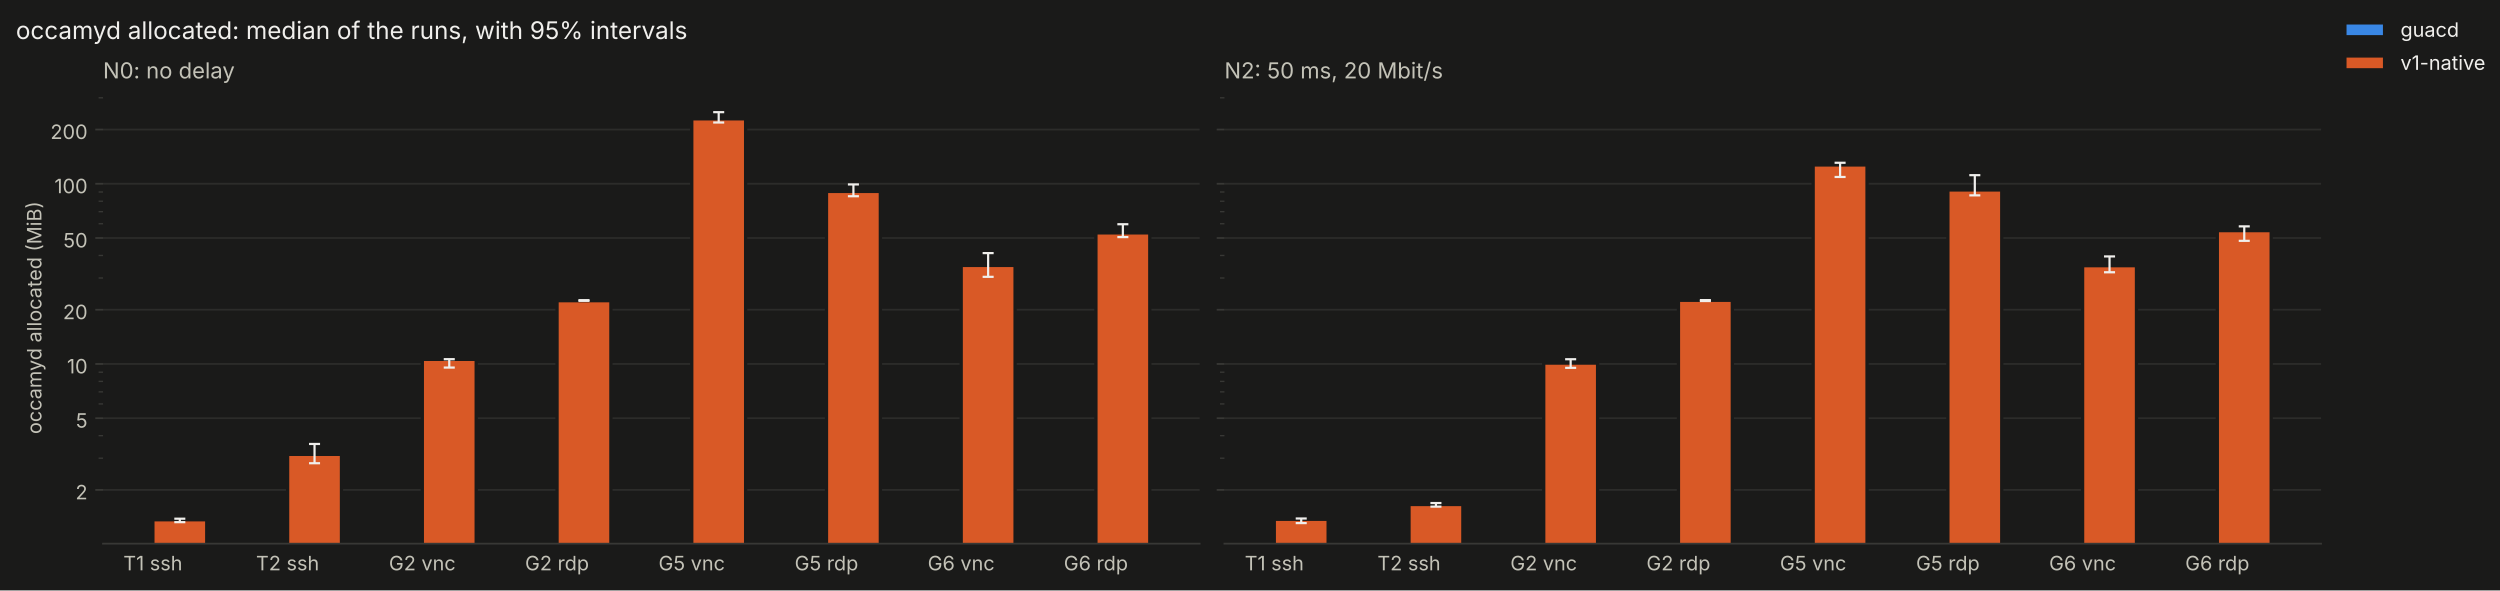
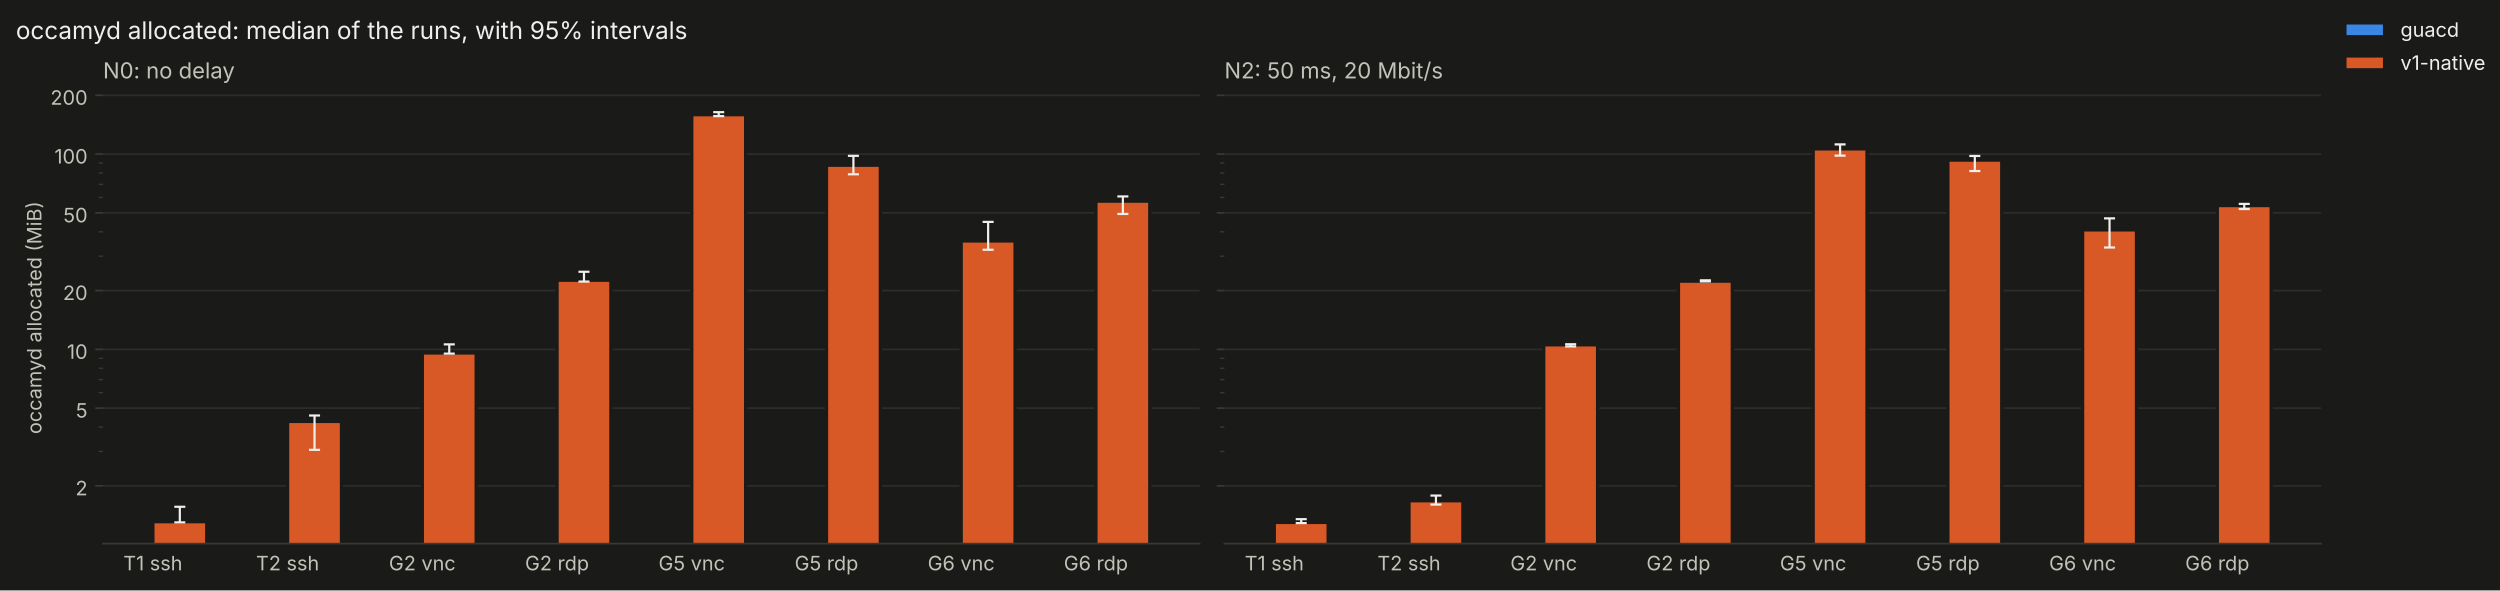
<svg xmlns="http://www.w3.org/2000/svg" xmlns:xlink="http://www.w3.org/1999/xlink" width="1133.1pt" height="267.6pt" viewBox="0 0 1133.1 267.6" version="1.1">
  <defs>
    <style type="text/css">*{stroke-linejoin: round; stroke-linecap: butt}</style>
  </defs>
  <g id="figure_1">
    <g id="patch_1">
      <path d="M 0 267.6  L 1133.1 267.6  L 1133.1 0  L 0 0  z " style="fill: #1a1a19" />
    </g>
    <g id="axes_1">
      <g id="patch_2">
        <path d="M 46.696 246.415  L 543.727 246.415  L 543.727 41.535  L 46.696 41.535  z " style="fill: #1a1a19" />
      </g>
      <g id="matplotlib.axis_1">
        <g id="xtick_1">
          <g id="line2d_1" />
          <g id="text_1">
            <text style="font-size: 9px; font-family: 'Inter', 'Helvetica Neue', 'Arial', 'DejaVu Sans', sans-serif; text-anchor: middle; fill: #c3c2b7" x="69.288" y="258.483" transform="rotate(-0 69.2879 258.4825)">T1 ssh</text>
          </g>
        </g>
        <g id="xtick_2">
          <g id="line2d_2" />
          <g id="text_2">
            <text style="font-size: 9px; font-family: 'Inter', 'Helvetica Neue', 'Arial', 'DejaVu Sans', sans-serif; text-anchor: middle; fill: #c3c2b7" x="130.348" y="258.483" transform="rotate(-0 130.3483 258.4825)">T2 ssh</text>
          </g>
        </g>
        <g id="xtick_3">
          <g id="line2d_3" />
          <g id="text_3">
            <text style="font-size: 9px; font-family: 'Inter', 'Helvetica Neue', 'Arial', 'DejaVu Sans', sans-serif; text-anchor: middle; fill: #c3c2b7" x="191.409" y="258.483" transform="rotate(-0 191.4087 258.4825)">G2 vnc</text>
          </g>
        </g>
        <g id="xtick_4">
          <g id="line2d_4" />
          <g id="text_4">
            <text style="font-size: 9px; font-family: 'Inter', 'Helvetica Neue', 'Arial', 'DejaVu Sans', sans-serif; text-anchor: middle; fill: #c3c2b7" x="252.469" y="258.483" transform="rotate(-0 252.4691 258.4825)">G2 rdp</text>
          </g>
        </g>
        <g id="xtick_5">
          <g id="line2d_5" />
          <g id="text_5">
            <text style="font-size: 9px; font-family: 'Inter', 'Helvetica Neue', 'Arial', 'DejaVu Sans', sans-serif; text-anchor: middle; fill: #c3c2b7" x="313.53" y="258.483" transform="rotate(-0 313.5295 258.4825)">G5 vnc</text>
          </g>
        </g>
        <g id="xtick_6">
          <g id="line2d_6" />
          <g id="text_6">
            <text style="font-size: 9px; font-family: 'Inter', 'Helvetica Neue', 'Arial', 'DejaVu Sans', sans-serif; text-anchor: middle; fill: #c3c2b7" x="374.59" y="258.483" transform="rotate(-0 374.5899 258.4825)">G5 rdp</text>
          </g>
        </g>
        <g id="xtick_7">
          <g id="line2d_7" />
          <g id="text_7">
            <text style="font-size: 9px; font-family: 'Inter', 'Helvetica Neue', 'Arial', 'DejaVu Sans', sans-serif; text-anchor: middle; fill: #c3c2b7" x="435.65" y="258.483" transform="rotate(-0 435.6504 258.4825)">G6 vnc</text>
          </g>
        </g>
        <g id="xtick_8">
          <g id="line2d_8" />
          <g id="text_8">
            <text style="font-size: 9px; font-family: 'Inter', 'Helvetica Neue', 'Arial', 'DejaVu Sans', sans-serif; text-anchor: middle; fill: #c3c2b7" x="496.711" y="258.483" transform="rotate(-0 496.7108 258.4825)">G6 rdp</text>
          </g>
        </g>
      </g>
      <g id="matplotlib.axis_2">
        <g id="ytick_1">
          <g id="line2d_9">
-             <path d="M 46.696 222.048  L 543.727 222.048  " clip-path="url(#p30b9444804)" style="fill: none; stroke: #2c2c2a; stroke-width: 0.8; stroke-linecap: square" />
+             <path d="M 46.696 220.213  L 543.727 220.213  " clip-path="url(#p30b9444804)" style="fill: none; stroke: #2c2c2a; stroke-width: 0.8; stroke-linecap: square" />
          </g>
          <g id="line2d_10">
            <defs>
              <path id="mb82513c210" d="M 0 0  L -3.5 0  " style="stroke: #383835; stroke-width: 0.8" />
            </defs>
            <g>
-               <use xlink:href="#mb82513c210" x="46.696" y="222.048" style="fill: #383835; stroke: #383835; stroke-width: 0.8" />
+               <use xlink:href="#mb82513c210" x="46.696" y="220.213" style="fill: #383835; stroke: #383835; stroke-width: 0.8" />
            </g>
          </g>
          <g id="text_9">
-             <text style="font-size: 9px; font-family: 'Inter', 'Helvetica Neue', 'Arial', 'DejaVu Sans', sans-serif; text-anchor: end; fill: #c3c2b7" x="39.696" y="226.332" transform="rotate(-0 39.69555 226.3324)">2</text>
+             <text style="font-size: 9px; font-family: 'Inter', 'Helvetica Neue', 'Arial', 'DejaVu Sans', sans-serif; text-anchor: end; fill: #c3c2b7" x="39.696" y="224.497" transform="rotate(-0 39.69555 224.4968)">2</text>
          </g>
        </g>
        <g id="ytick_2">
          <g id="line2d_11">
-             <path d="M 46.696 189.548  L 543.727 189.548  " clip-path="url(#p30b9444804)" style="fill: none; stroke: #2c2c2a; stroke-width: 0.8; stroke-linecap: square" />
+             <path d="M 46.696 184.99  L 543.727 184.99  " clip-path="url(#p30b9444804)" style="fill: none; stroke: #2c2c2a; stroke-width: 0.8; stroke-linecap: square" />
          </g>
          <g id="line2d_12">
            <g>
-               <use xlink:href="#mb82513c210" x="46.696" y="189.548" style="fill: #383835; stroke: #383835; stroke-width: 0.8" />
+               <use xlink:href="#mb82513c210" x="46.696" y="184.99" style="fill: #383835; stroke: #383835; stroke-width: 0.8" />
            </g>
          </g>
          <g id="text_10">
-             <text style="font-size: 9px; font-family: 'Inter', 'Helvetica Neue', 'Arial', 'DejaVu Sans', sans-serif; text-anchor: end; fill: #c3c2b7" x="39.696" y="193.832" transform="rotate(-0 39.69555 193.8324)">5</text>
+             <text style="font-size: 9px; font-family: 'Inter', 'Helvetica Neue', 'Arial', 'DejaVu Sans', sans-serif; text-anchor: end; fill: #c3c2b7" x="39.696" y="189.274" transform="rotate(-0 39.69555 189.2738)">5</text>
          </g>
        </g>
        <g id="ytick_3">
          <g id="line2d_13">
-             <path d="M 46.696 164.963  L 543.727 164.963  " clip-path="url(#p30b9444804)" style="fill: none; stroke: #2c2c2a; stroke-width: 0.8; stroke-linecap: square" />
+             <path d="M 46.696 158.345  L 543.727 158.345  " clip-path="url(#p30b9444804)" style="fill: none; stroke: #2c2c2a; stroke-width: 0.8; stroke-linecap: square" />
          </g>
          <g id="line2d_14">
            <g>
-               <use xlink:href="#mb82513c210" x="46.696" y="164.963" style="fill: #383835; stroke: #383835; stroke-width: 0.8" />
+               <use xlink:href="#mb82513c210" x="46.696" y="158.345" style="fill: #383835; stroke: #383835; stroke-width: 0.8" />
            </g>
          </g>
          <g id="text_11">
-             <text style="font-size: 9px; font-family: 'Inter', 'Helvetica Neue', 'Arial', 'DejaVu Sans', sans-serif; text-anchor: end; fill: #c3c2b7" x="39.696" y="169.247" transform="rotate(-0 39.69555 169.247)">10</text>
+             <text style="font-size: 9px; font-family: 'Inter', 'Helvetica Neue', 'Arial', 'DejaVu Sans', sans-serif; text-anchor: end; fill: #c3c2b7" x="39.696" y="162.629" transform="rotate(-0 39.69555 162.6286)">10</text>
          </g>
        </g>
        <g id="ytick_4">
          <g id="line2d_15">
-             <path d="M 46.696 140.378  L 543.727 140.378  " clip-path="url(#p30b9444804)" style="fill: none; stroke: #2c2c2a; stroke-width: 0.8; stroke-linecap: square" />
+             <path d="M 46.696 131.699  L 543.727 131.699  " clip-path="url(#p30b9444804)" style="fill: none; stroke: #2c2c2a; stroke-width: 0.8; stroke-linecap: square" />
          </g>
          <g id="line2d_16">
            <g>
-               <use xlink:href="#mb82513c210" x="46.696" y="140.378" style="fill: #383835; stroke: #383835; stroke-width: 0.8" />
+               <use xlink:href="#mb82513c210" x="46.696" y="131.699" style="fill: #383835; stroke: #383835; stroke-width: 0.8" />
            </g>
          </g>
          <g id="text_12">
-             <text style="font-size: 9px; font-family: 'Inter', 'Helvetica Neue', 'Arial', 'DejaVu Sans', sans-serif; text-anchor: end; fill: #c3c2b7" x="39.696" y="144.662" transform="rotate(-0 39.69555 144.6617)">20</text>
+             <text style="font-size: 9px; font-family: 'Inter', 'Helvetica Neue', 'Arial', 'DejaVu Sans', sans-serif; text-anchor: end; fill: #c3c2b7" x="39.696" y="135.983" transform="rotate(-0 39.69555 135.9834)">20</text>
          </g>
        </g>
        <g id="ytick_5">
          <g id="line2d_17">
-             <path d="M 46.696 107.878  L 543.727 107.878  " clip-path="url(#p30b9444804)" style="fill: none; stroke: #2c2c2a; stroke-width: 0.8; stroke-linecap: square" />
+             <path d="M 46.696 96.476  L 543.727 96.476  " clip-path="url(#p30b9444804)" style="fill: none; stroke: #2c2c2a; stroke-width: 0.8; stroke-linecap: square" />
          </g>
          <g id="line2d_18">
            <g>
-               <use xlink:href="#mb82513c210" x="46.696" y="107.878" style="fill: #383835; stroke: #383835; stroke-width: 0.8" />
+               <use xlink:href="#mb82513c210" x="46.696" y="96.476" style="fill: #383835; stroke: #383835; stroke-width: 0.8" />
            </g>
          </g>
          <g id="text_13">
-             <text style="font-size: 9px; font-family: 'Inter', 'Helvetica Neue', 'Arial', 'DejaVu Sans', sans-serif; text-anchor: end; fill: #c3c2b7" x="39.696" y="112.162" transform="rotate(-0 39.69555 112.1617)">50</text>
+             <text style="font-size: 9px; font-family: 'Inter', 'Helvetica Neue', 'Arial', 'DejaVu Sans', sans-serif; text-anchor: end; fill: #c3c2b7" x="39.696" y="100.76" transform="rotate(-0 39.69555 100.7604)">50</text>
          </g>
        </g>
        <g id="ytick_6">
          <g id="line2d_19">
-             <path d="M 46.696 83.292  L 543.727 83.292  " clip-path="url(#p30b9444804)" style="fill: none; stroke: #2c2c2a; stroke-width: 0.8; stroke-linecap: square" />
+             <path d="M 46.696 69.831  L 543.727 69.831  " clip-path="url(#p30b9444804)" style="fill: none; stroke: #2c2c2a; stroke-width: 0.8; stroke-linecap: square" />
          </g>
          <g id="line2d_20">
            <g>
-               <use xlink:href="#mb82513c210" x="46.696" y="83.292" style="fill: #383835; stroke: #383835; stroke-width: 0.8" />
+               <use xlink:href="#mb82513c210" x="46.696" y="69.831" style="fill: #383835; stroke: #383835; stroke-width: 0.8" />
            </g>
          </g>
          <g id="text_14">
-             <text style="font-size: 9px; font-family: 'Inter', 'Helvetica Neue', 'Arial', 'DejaVu Sans', sans-serif; text-anchor: end; fill: #c3c2b7" x="39.696" y="87.576" transform="rotate(-0 39.69555 87.57636)">100</text>
+             <text style="font-size: 9px; font-family: 'Inter', 'Helvetica Neue', 'Arial', 'DejaVu Sans', sans-serif; text-anchor: end; fill: #c3c2b7" x="39.696" y="74.115" transform="rotate(-0 39.69555 74.1152)">100</text>
          </g>
        </g>
        <g id="ytick_7">
          <g id="line2d_21">
-             <path d="M 46.696 58.707  L 543.727 58.707  " clip-path="url(#p30b9444804)" style="fill: none; stroke: #2c2c2a; stroke-width: 0.8; stroke-linecap: square" />
+             <path d="M 46.696 43.186  L 543.727 43.186  " clip-path="url(#p30b9444804)" style="fill: none; stroke: #2c2c2a; stroke-width: 0.8; stroke-linecap: square" />
          </g>
          <g id="line2d_22">
            <g>
-               <use xlink:href="#mb82513c210" x="46.696" y="58.707" style="fill: #383835; stroke: #383835; stroke-width: 0.8" />
+               <use xlink:href="#mb82513c210" x="46.696" y="43.186" style="fill: #383835; stroke: #383835; stroke-width: 0.8" />
            </g>
          </g>
          <g id="text_15">
-             <text style="font-size: 9px; font-family: 'Inter', 'Helvetica Neue', 'Arial', 'DejaVu Sans', sans-serif; text-anchor: end; fill: #c3c2b7" x="39.696" y="62.991" transform="rotate(-0 39.69555 62.99104)">200</text>
+             <text style="font-size: 9px; font-family: 'Inter', 'Helvetica Neue', 'Arial', 'DejaVu Sans', sans-serif; text-anchor: end; fill: #c3c2b7" x="39.696" y="47.47" transform="rotate(-0 39.69555 47.47001)">200</text>
          </g>
        </g>
        <g id="ytick_8">
          <g id="line2d_23">
            <defs>
              <path id="m2cc0cc6523" d="M 0 0  L -2 0  " style="stroke: #383835; stroke-width: 0.6" />
            </defs>
            <g>
-               <use xlink:href="#m2cc0cc6523" x="46.696" y="207.667" style="fill: #383835; stroke: #383835; stroke-width: 0.6" />
+               <use xlink:href="#m2cc0cc6523" x="46.696" y="204.626" style="fill: #383835; stroke: #383835; stroke-width: 0.6" />
            </g>
          </g>
        </g>
        <g id="ytick_9">
          <g id="line2d_24">
            <g>
-               <use xlink:href="#m2cc0cc6523" x="46.696" y="197.463" style="fill: #383835; stroke: #383835; stroke-width: 0.6" />
+               <use xlink:href="#m2cc0cc6523" x="46.696" y="193.568" style="fill: #383835; stroke: #383835; stroke-width: 0.6" />
            </g>
          </g>
        </g>
        <g id="ytick_10">
          <g id="line2d_25">
            <g>
-               <use xlink:href="#m2cc0cc6523" x="46.696" y="183.082" style="fill: #383835; stroke: #383835; stroke-width: 0.6" />
+               <use xlink:href="#m2cc0cc6523" x="46.696" y="177.981" style="fill: #383835; stroke: #383835; stroke-width: 0.6" />
            </g>
          </g>
        </g>
        <g id="ytick_11">
          <g id="line2d_26">
            <g>
-               <use xlink:href="#m2cc0cc6523" x="46.696" y="177.614" style="fill: #383835; stroke: #383835; stroke-width: 0.6" />
+               <use xlink:href="#m2cc0cc6523" x="46.696" y="172.056" style="fill: #383835; stroke: #383835; stroke-width: 0.6" />
            </g>
          </g>
        </g>
        <g id="ytick_12">
          <g id="line2d_27">
            <g>
-               <use xlink:href="#m2cc0cc6523" x="46.696" y="172.878" style="fill: #383835; stroke: #383835; stroke-width: 0.6" />
+               <use xlink:href="#m2cc0cc6523" x="46.696" y="166.922" style="fill: #383835; stroke: #383835; stroke-width: 0.6" />
            </g>
          </g>
        </g>
        <g id="ytick_13">
          <g id="line2d_28">
            <g>
-               <use xlink:href="#m2cc0cc6523" x="46.696" y="168.7" style="fill: #383835; stroke: #383835; stroke-width: 0.6" />
+               <use xlink:href="#m2cc0cc6523" x="46.696" y="162.395" style="fill: #383835; stroke: #383835; stroke-width: 0.6" />
            </g>
          </g>
        </g>
        <g id="ytick_14">
          <g id="line2d_29">
            <g>
-               <use xlink:href="#m2cc0cc6523" x="46.696" y="125.996" style="fill: #383835; stroke: #383835; stroke-width: 0.6" />
+               <use xlink:href="#m2cc0cc6523" x="46.696" y="116.113" style="fill: #383835; stroke: #383835; stroke-width: 0.6" />
            </g>
          </g>
        </g>
        <g id="ytick_15">
          <g id="line2d_30">
            <g>
-               <use xlink:href="#m2cc0cc6523" x="46.696" y="115.792" style="fill: #383835; stroke: #383835; stroke-width: 0.6" />
+               <use xlink:href="#m2cc0cc6523" x="46.696" y="105.054" style="fill: #383835; stroke: #383835; stroke-width: 0.6" />
            </g>
          </g>
        </g>
        <g id="ytick_16">
          <g id="line2d_31">
            <g>
-               <use xlink:href="#m2cc0cc6523" x="46.696" y="101.411" style="fill: #383835; stroke: #383835; stroke-width: 0.6" />
+               <use xlink:href="#m2cc0cc6523" x="46.696" y="89.468" style="fill: #383835; stroke: #383835; stroke-width: 0.6" />
            </g>
          </g>
        </g>
        <g id="ytick_17">
          <g id="line2d_32">
            <g>
-               <use xlink:href="#m2cc0cc6523" x="46.696" y="95.943" style="fill: #383835; stroke: #383835; stroke-width: 0.6" />
+               <use xlink:href="#m2cc0cc6523" x="46.696" y="83.542" style="fill: #383835; stroke: #383835; stroke-width: 0.6" />
            </g>
          </g>
        </g>
        <g id="ytick_18">
          <g id="line2d_33">
            <g>
-               <use xlink:href="#m2cc0cc6523" x="46.696" y="91.207" style="fill: #383835; stroke: #383835; stroke-width: 0.6" />
+               <use xlink:href="#m2cc0cc6523" x="46.696" y="78.409" style="fill: #383835; stroke: #383835; stroke-width: 0.6" />
            </g>
          </g>
        </g>
        <g id="ytick_19">
          <g id="line2d_34">
            <g>
-               <use xlink:href="#m2cc0cc6523" x="46.696" y="87.029" style="fill: #383835; stroke: #383835; stroke-width: 0.6" />
-             </g>
-           </g>
-         </g>
-         <g id="ytick_20">
-           <g id="line2d_35">
-             <g>
-               <use xlink:href="#m2cc0cc6523" x="46.696" y="44.326" style="fill: #383835; stroke: #383835; stroke-width: 0.6" />
+               <use xlink:href="#m2cc0cc6523" x="46.696" y="73.881" style="fill: #383835; stroke: #383835; stroke-width: 0.6" />
            </g>
          </g>
        </g>
        <g id="text_16">
          <text style="font-size: 9px; font-family: 'Inter', 'Helvetica Neue', 'Arial', 'DejaVu Sans', sans-serif; text-anchor: middle; fill: #c3c2b7" x="18.768" y="143.975" transform="rotate(-90 18.76824 143.975)">occamyd allocated (MiB)</text>
        </g>
      </g>
      <g id="patch_3">
        <path clip-path="url(#p30b9444804)" style="fill: #3987e5; stroke: #1a1a19; stroke-width: 1.5; stroke-linejoin: miter" />
      </g>
      <g id="patch_4">
        <path clip-path="url(#p30b9444804)" style="fill: #3987e5; stroke: #1a1a19; stroke-width: 1.5; stroke-linejoin: miter" />
      </g>
      <g id="patch_5">
        <path clip-path="url(#p30b9444804)" style="fill: #3987e5; stroke: #1a1a19; stroke-width: 1.5; stroke-linejoin: miter" />
      </g>
      <g id="patch_6">
        <path clip-path="url(#p30b9444804)" style="fill: #3987e5; stroke: #1a1a19; stroke-width: 1.5; stroke-linejoin: miter" />
      </g>
      <g id="patch_7">
        <path clip-path="url(#p30b9444804)" style="fill: #3987e5; stroke: #1a1a19; stroke-width: 1.5; stroke-linejoin: miter" />
      </g>
      <g id="patch_8">
        <path clip-path="url(#p30b9444804)" style="fill: #3987e5; stroke: #1a1a19; stroke-width: 1.5; stroke-linejoin: miter" />
      </g>
      <g id="patch_9">
        <path clip-path="url(#p30b9444804)" style="fill: #3987e5; stroke: #1a1a19; stroke-width: 1.5; stroke-linejoin: miter" />
      </g>
      <g id="patch_10">
        <path clip-path="url(#p30b9444804)" style="fill: #3987e5; stroke: #1a1a19; stroke-width: 1.5; stroke-linejoin: miter" />
      </g>
      <g id="patch_11">
-         <path d="M 69.288 81917.311  L 93.712 81917.311  L 93.712 235.578  L 69.288 235.578  z " clip-path="url(#p30b9444804)" style="fill: #d95926; stroke: #1a1a19; stroke-width: 1.5; stroke-linejoin: miter" />
+         <path d="M 69.288 88760.265  L 93.712 88760.265  L 93.712 236.451  L 69.288 236.451  z " clip-path="url(#p30b9444804)" style="fill: #d95926; stroke: #1a1a19; stroke-width: 1.5; stroke-linejoin: miter" />
      </g>
      <g id="patch_12">
-         <path d="M 130.348 81917.311  L 154.772 81917.311  L 154.772 205.916  L 130.348 205.916  z " clip-path="url(#p30b9444804)" style="fill: #d95926; stroke: #1a1a19; stroke-width: 1.5; stroke-linejoin: miter" />
+         <path d="M 130.348 88760.265  L 154.772 88760.265  L 154.772 190.986  L 130.348 190.986  z " clip-path="url(#p30b9444804)" style="fill: #d95926; stroke: #1a1a19; stroke-width: 1.5; stroke-linejoin: miter" />
      </g>
      <g id="patch_13">
-         <path d="M 191.409 81917.311  L 215.833 81917.311  L 215.833 162.857  L 191.409 162.857  z " clip-path="url(#p30b9444804)" style="fill: #d95926; stroke: #1a1a19; stroke-width: 1.5; stroke-linejoin: miter" />
+         <path d="M 191.409 88760.265  L 215.833 88760.265  L 215.833 159.968  L 191.409 159.968  z " clip-path="url(#p30b9444804)" style="fill: #d95926; stroke: #1a1a19; stroke-width: 1.5; stroke-linejoin: miter" />
      </g>
      <g id="patch_14">
-         <path d="M 252.469 81917.311  L 276.893 81917.311  L 276.893 136.268  L 252.469 136.268  z " clip-path="url(#p30b9444804)" style="fill: #d95926; stroke: #1a1a19; stroke-width: 1.5; stroke-linejoin: miter" />
+         <path d="M 252.469 88760.265  L 276.893 88760.265  L 276.893 126.993  L 252.469 126.993  z " clip-path="url(#p30b9444804)" style="fill: #d95926; stroke: #1a1a19; stroke-width: 1.5; stroke-linejoin: miter" />
      </g>
      <g id="patch_15">
-         <path d="M 313.53 81917.311  L 337.954 81917.311  L 337.954 53.846  L 313.53 53.846  z " clip-path="url(#p30b9444804)" style="fill: #d95926; stroke: #1a1a19; stroke-width: 1.5; stroke-linejoin: miter" />
+         <path d="M 313.53 88760.265  L 337.954 88760.265  L 337.954 51.969  L 313.53 51.969  z " clip-path="url(#p30b9444804)" style="fill: #d95926; stroke: #1a1a19; stroke-width: 1.5; stroke-linejoin: miter" />
      </g>
      <g id="patch_16">
-         <path d="M 374.59 81917.311  L 399.014 81917.311  L 399.014 86.755  L 374.59 86.755  z " clip-path="url(#p30b9444804)" style="fill: #d95926; stroke: #1a1a19; stroke-width: 1.5; stroke-linejoin: miter" />
+         <path d="M 374.59 88760.265  L 399.014 88760.265  L 399.014 74.895  L 374.59 74.895  z " clip-path="url(#p30b9444804)" style="fill: #d95926; stroke: #1a1a19; stroke-width: 1.5; stroke-linejoin: miter" />
      </g>
      <g id="patch_17">
-         <path d="M 435.65 81917.311  L 460.075 81917.311  L 460.075 120.293  L 435.65 120.293  z " clip-path="url(#p30b9444804)" style="fill: #d95926; stroke: #1a1a19; stroke-width: 1.5; stroke-linejoin: miter" />
+         <path d="M 435.65 88760.265  L 460.075 88760.265  L 460.075 109.219  L 435.65 109.219  z " clip-path="url(#p30b9444804)" style="fill: #d95926; stroke: #1a1a19; stroke-width: 1.5; stroke-linejoin: miter" />
      </g>
      <g id="patch_18">
-         <path d="M 496.711 81917.311  L 521.135 81917.311  L 521.135 105.54  L 496.711 105.54  z " clip-path="url(#p30b9444804)" style="fill: #d95926; stroke: #1a1a19; stroke-width: 1.5; stroke-linejoin: miter" />
+         <path d="M 496.711 88760.265  L 521.135 88760.265  L 521.135 91.159  L 496.711 91.159  z " clip-path="url(#p30b9444804)" style="fill: #d95926; stroke: #1a1a19; stroke-width: 1.5; stroke-linejoin: miter" />
      </g>
      <g id="LineCollection_1" />
      <g id="LineCollection_2">
-         <path d="M 81.5 236.673  L 81.5 235.103  " clip-path="url(#p30b9444804)" style="fill: none; stroke: #f0efec" />
-         <path d="M 142.56 209.969  L 142.56 201.225  " clip-path="url(#p30b9444804)" style="fill: none; stroke: #f0efec" />
-         <path d="M 203.621 166.587  L 203.621 162.804  " clip-path="url(#p30b9444804)" style="fill: none; stroke: #f0efec" />
-         <path d="M 264.681 136.354  L 264.681 136.036  " clip-path="url(#p30b9444804)" style="fill: none; stroke: #f0efec" />
-         <path d="M 325.742 55.51  L 325.742 50.848  " clip-path="url(#p30b9444804)" style="fill: none; stroke: #f0efec" />
-         <path d="M 386.802 88.928  L 386.802 83.598  " clip-path="url(#p30b9444804)" style="fill: none; stroke: #f0efec" />
-         <path d="M 447.862 125.485  L 447.862 114.716  " clip-path="url(#p30b9444804)" style="fill: none; stroke: #f0efec" />
-         <path d="M 508.923 107.466  L 508.923 101.633  " clip-path="url(#p30b9444804)" style="fill: none; stroke: #f0efec" />
-       </g>
-       <g id="line2d_36">
+         <path d="M 81.5 236.743  L 81.5 229.686  " clip-path="url(#p30b9444804)" style="fill: none; stroke: #f0efec" />
+         <path d="M 142.56 203.873  L 142.56 188.333  " clip-path="url(#p30b9444804)" style="fill: none; stroke: #f0efec" />
+         <path d="M 203.621 160.279  L 203.621 156.091  " clip-path="url(#p30b9444804)" style="fill: none; stroke: #f0efec" />
+         <path d="M 264.681 127.632  L 264.681 123.173  " clip-path="url(#p30b9444804)" style="fill: none; stroke: #f0efec" />
+         <path d="M 325.742 52.625  L 325.742 50.848  " clip-path="url(#p30b9444804)" style="fill: none; stroke: #f0efec" />
+         <path d="M 386.802 79  L 386.802 70.624  " clip-path="url(#p30b9444804)" style="fill: none; stroke: #f0efec" />
+         <path d="M 447.862 113.218  L 447.862 100.561  " clip-path="url(#p30b9444804)" style="fill: none; stroke: #f0efec" />
+         <path d="M 508.923 96.984  L 508.923 89.031  " clip-path="url(#p30b9444804)" style="fill: none; stroke: #f0efec" />
+       </g>
+       <g id="line2d_35">
        <defs>
          <path id="mac22d4be6f" d="M 2.5 0  L -2.5 -0  " style="stroke: #f0efec" />
        </defs>
        <g clip-path="url(#p30b9444804)">
-           <use xlink:href="#mac22d4be6f" x="81.5" y="236.673" style="fill: #1f77b4; stroke: #f0efec" />
-           <use xlink:href="#mac22d4be6f" x="142.56" y="209.969" style="fill: #1f77b4; stroke: #f0efec" />
-           <use xlink:href="#mac22d4be6f" x="203.621" y="166.587" style="fill: #1f77b4; stroke: #f0efec" />
-           <use xlink:href="#mac22d4be6f" x="264.681" y="136.354" style="fill: #1f77b4; stroke: #f0efec" />
-           <use xlink:href="#mac22d4be6f" x="325.742" y="55.51" style="fill: #1f77b4; stroke: #f0efec" />
-           <use xlink:href="#mac22d4be6f" x="386.802" y="88.928" style="fill: #1f77b4; stroke: #f0efec" />
-           <use xlink:href="#mac22d4be6f" x="447.862" y="125.485" style="fill: #1f77b4; stroke: #f0efec" />
-           <use xlink:href="#mac22d4be6f" x="508.923" y="107.466" style="fill: #1f77b4; stroke: #f0efec" />
-         </g>
-       </g>
-       <g id="line2d_37">
+           <use xlink:href="#mac22d4be6f" x="81.5" y="236.743" style="fill: #1f77b4; stroke: #f0efec" />
+           <use xlink:href="#mac22d4be6f" x="142.56" y="203.873" style="fill: #1f77b4; stroke: #f0efec" />
+           <use xlink:href="#mac22d4be6f" x="203.621" y="160.279" style="fill: #1f77b4; stroke: #f0efec" />
+           <use xlink:href="#mac22d4be6f" x="264.681" y="127.632" style="fill: #1f77b4; stroke: #f0efec" />
+           <use xlink:href="#mac22d4be6f" x="325.742" y="52.625" style="fill: #1f77b4; stroke: #f0efec" />
+           <use xlink:href="#mac22d4be6f" x="386.802" y="79" style="fill: #1f77b4; stroke: #f0efec" />
+           <use xlink:href="#mac22d4be6f" x="447.862" y="113.218" style="fill: #1f77b4; stroke: #f0efec" />
+           <use xlink:href="#mac22d4be6f" x="508.923" y="96.984" style="fill: #1f77b4; stroke: #f0efec" />
+         </g>
+       </g>
+       <g id="line2d_36">
        <g clip-path="url(#p30b9444804)">
-           <use xlink:href="#mac22d4be6f" x="81.5" y="235.103" style="fill: #1f77b4; stroke: #f0efec" />
-           <use xlink:href="#mac22d4be6f" x="142.56" y="201.225" style="fill: #1f77b4; stroke: #f0efec" />
-           <use xlink:href="#mac22d4be6f" x="203.621" y="162.804" style="fill: #1f77b4; stroke: #f0efec" />
-           <use xlink:href="#mac22d4be6f" x="264.681" y="136.036" style="fill: #1f77b4; stroke: #f0efec" />
+           <use xlink:href="#mac22d4be6f" x="81.5" y="229.686" style="fill: #1f77b4; stroke: #f0efec" />
+           <use xlink:href="#mac22d4be6f" x="142.56" y="188.333" style="fill: #1f77b4; stroke: #f0efec" />
+           <use xlink:href="#mac22d4be6f" x="203.621" y="156.091" style="fill: #1f77b4; stroke: #f0efec" />
+           <use xlink:href="#mac22d4be6f" x="264.681" y="123.173" style="fill: #1f77b4; stroke: #f0efec" />
          <use xlink:href="#mac22d4be6f" x="325.742" y="50.848" style="fill: #1f77b4; stroke: #f0efec" />
-           <use xlink:href="#mac22d4be6f" x="386.802" y="83.598" style="fill: #1f77b4; stroke: #f0efec" />
-           <use xlink:href="#mac22d4be6f" x="447.862" y="114.716" style="fill: #1f77b4; stroke: #f0efec" />
-           <use xlink:href="#mac22d4be6f" x="508.923" y="101.633" style="fill: #1f77b4; stroke: #f0efec" />
+           <use xlink:href="#mac22d4be6f" x="386.802" y="70.624" style="fill: #1f77b4; stroke: #f0efec" />
+           <use xlink:href="#mac22d4be6f" x="447.862" y="100.561" style="fill: #1f77b4; stroke: #f0efec" />
+           <use xlink:href="#mac22d4be6f" x="508.923" y="89.031" style="fill: #1f77b4; stroke: #f0efec" />
        </g>
      </g>
      <g id="patch_19">
        <path d="M 46.696 246.415  L 543.727 246.415  " style="fill: none; stroke: #383835; stroke-width: 0.8; stroke-linejoin: miter; stroke-linecap: square" />
      </g>
      <g id="text_17">
        <text style="font-size: 10px; font-family: 'Inter', 'Helvetica Neue', 'Arial', 'DejaVu Sans', sans-serif; text-anchor: start; fill: #c3c2b7" x="46.696" y="35.535" transform="rotate(-0 46.69555 35.53548)">N0: no delay</text>
      </g>
    </g>
    <g id="axes_2">
      <g id="patch_20">
        <path d="M 554.959 246.415  L 1051.991 246.415  L 1051.991 41.535  L 554.959 41.535  z " style="fill: #1a1a19" />
      </g>
      <g id="matplotlib.axis_3">
        <g id="xtick_9">
-           <g id="line2d_38" />
+           <g id="line2d_37" />
          <g id="text_18">
            <text style="font-size: 9px; font-family: 'Inter', 'Helvetica Neue', 'Arial', 'DejaVu Sans', sans-serif; text-anchor: middle; fill: #c3c2b7" x="577.552" y="258.483" transform="rotate(-0 577.5516 258.4825)">T1 ssh</text>
          </g>
        </g>
        <g id="xtick_10">
-           <g id="line2d_39" />
+           <g id="line2d_38" />
          <g id="text_19">
            <text style="font-size: 9px; font-family: 'Inter', 'Helvetica Neue', 'Arial', 'DejaVu Sans', sans-serif; text-anchor: middle; fill: #c3c2b7" x="638.612" y="258.483" transform="rotate(-0 638.612 258.4825)">T2 ssh</text>
          </g>
        </g>
        <g id="xtick_11">
-           <g id="line2d_40" />
+           <g id="line2d_39" />
          <g id="text_20">
            <text style="font-size: 9px; font-family: 'Inter', 'Helvetica Neue', 'Arial', 'DejaVu Sans', sans-serif; text-anchor: middle; fill: #c3c2b7" x="699.672" y="258.483" transform="rotate(-0 699.6724 258.4825)">G2 vnc</text>
          </g>
        </g>
        <g id="xtick_12">
-           <g id="line2d_41" />
+           <g id="line2d_40" />
          <g id="text_21">
            <text style="font-size: 9px; font-family: 'Inter', 'Helvetica Neue', 'Arial', 'DejaVu Sans', sans-serif; text-anchor: middle; fill: #c3c2b7" x="760.733" y="258.483" transform="rotate(-0 760.7329 258.4825)">G2 rdp</text>
          </g>
        </g>
        <g id="xtick_13">
-           <g id="line2d_42" />
+           <g id="line2d_41" />
          <g id="text_22">
            <text style="font-size: 9px; font-family: 'Inter', 'Helvetica Neue', 'Arial', 'DejaVu Sans', sans-serif; text-anchor: middle; fill: #c3c2b7" x="821.793" y="258.483" transform="rotate(-0 821.7933 258.4825)">G5 vnc</text>
          </g>
        </g>
        <g id="xtick_14">
-           <g id="line2d_43" />
+           <g id="line2d_42" />
          <g id="text_23">
            <text style="font-size: 9px; font-family: 'Inter', 'Helvetica Neue', 'Arial', 'DejaVu Sans', sans-serif; text-anchor: middle; fill: #c3c2b7" x="882.854" y="258.483" transform="rotate(-0 882.8537 258.4825)">G5 rdp</text>
          </g>
        </g>
        <g id="xtick_15">
-           <g id="line2d_44" />
+           <g id="line2d_43" />
          <g id="text_24">
            <text style="font-size: 9px; font-family: 'Inter', 'Helvetica Neue', 'Arial', 'DejaVu Sans', sans-serif; text-anchor: middle; fill: #c3c2b7" x="943.914" y="258.483" transform="rotate(-0 943.9141 258.4825)">G6 vnc</text>
          </g>
        </g>
        <g id="xtick_16">
-           <g id="line2d_45" />
+           <g id="line2d_44" />
          <g id="text_25">
            <text style="font-size: 9px; font-family: 'Inter', 'Helvetica Neue', 'Arial', 'DejaVu Sans', sans-serif; text-anchor: middle; fill: #c3c2b7" x="1004.974" y="258.483" transform="rotate(-0 1004.974 258.4825)">G6 rdp</text>
          </g>
        </g>
      </g>
      <g id="matplotlib.axis_4">
+         <g id="ytick_20">
+           <g id="line2d_45">
+             <path d="M 554.959 220.213  L 1051.991 220.213  " clip-path="url(#p7a2c84d052)" style="fill: none; stroke: #2c2c2a; stroke-width: 0.8; stroke-linecap: square" />
+           </g>
+           <g id="line2d_46">
+             <g>
+               <use xlink:href="#mb82513c210" x="554.959" y="220.213" style="fill: #383835; stroke: #383835; stroke-width: 0.8" />
+             </g>
+           </g>
+         </g>
        <g id="ytick_21">
-           <g id="line2d_46">
-             <path d="M 554.959 222.048  L 1051.991 222.048  " clip-path="url(#p7a2c84d052)" style="fill: none; stroke: #2c2c2a; stroke-width: 0.8; stroke-linecap: square" />
-           </g>
          <g id="line2d_47">
-             <g>
-               <use xlink:href="#mb82513c210" x="554.959" y="222.048" style="fill: #383835; stroke: #383835; stroke-width: 0.8" />
+             <path d="M 554.959 184.99  L 1051.991 184.99  " clip-path="url(#p7a2c84d052)" style="fill: none; stroke: #2c2c2a; stroke-width: 0.8; stroke-linecap: square" />
+           </g>
+           <g id="line2d_48">
+             <g>
+               <use xlink:href="#mb82513c210" x="554.959" y="184.99" style="fill: #383835; stroke: #383835; stroke-width: 0.8" />
            </g>
          </g>
        </g>
        <g id="ytick_22">
-           <g id="line2d_48">
-             <path d="M 554.959 189.548  L 1051.991 189.548  " clip-path="url(#p7a2c84d052)" style="fill: none; stroke: #2c2c2a; stroke-width: 0.8; stroke-linecap: square" />
-           </g>
          <g id="line2d_49">
-             <g>
-               <use xlink:href="#mb82513c210" x="554.959" y="189.548" style="fill: #383835; stroke: #383835; stroke-width: 0.8" />
+             <path d="M 554.959 158.345  L 1051.991 158.345  " clip-path="url(#p7a2c84d052)" style="fill: none; stroke: #2c2c2a; stroke-width: 0.8; stroke-linecap: square" />
+           </g>
+           <g id="line2d_50">
+             <g>
+               <use xlink:href="#mb82513c210" x="554.959" y="158.345" style="fill: #383835; stroke: #383835; stroke-width: 0.8" />
            </g>
          </g>
        </g>
        <g id="ytick_23">
-           <g id="line2d_50">
-             <path d="M 554.959 164.963  L 1051.991 164.963  " clip-path="url(#p7a2c84d052)" style="fill: none; stroke: #2c2c2a; stroke-width: 0.8; stroke-linecap: square" />
-           </g>
          <g id="line2d_51">
-             <g>
-               <use xlink:href="#mb82513c210" x="554.959" y="164.963" style="fill: #383835; stroke: #383835; stroke-width: 0.8" />
+             <path d="M 554.959 131.699  L 1051.991 131.699  " clip-path="url(#p7a2c84d052)" style="fill: none; stroke: #2c2c2a; stroke-width: 0.8; stroke-linecap: square" />
+           </g>
+           <g id="line2d_52">
+             <g>
+               <use xlink:href="#mb82513c210" x="554.959" y="131.699" style="fill: #383835; stroke: #383835; stroke-width: 0.8" />
            </g>
          </g>
        </g>
        <g id="ytick_24">
-           <g id="line2d_52">
-             <path d="M 554.959 140.378  L 1051.991 140.378  " clip-path="url(#p7a2c84d052)" style="fill: none; stroke: #2c2c2a; stroke-width: 0.8; stroke-linecap: square" />
-           </g>
          <g id="line2d_53">
-             <g>
-               <use xlink:href="#mb82513c210" x="554.959" y="140.378" style="fill: #383835; stroke: #383835; stroke-width: 0.8" />
+             <path d="M 554.959 96.476  L 1051.991 96.476  " clip-path="url(#p7a2c84d052)" style="fill: none; stroke: #2c2c2a; stroke-width: 0.8; stroke-linecap: square" />
+           </g>
+           <g id="line2d_54">
+             <g>
+               <use xlink:href="#mb82513c210" x="554.959" y="96.476" style="fill: #383835; stroke: #383835; stroke-width: 0.8" />
            </g>
          </g>
        </g>
        <g id="ytick_25">
-           <g id="line2d_54">
-             <path d="M 554.959 107.878  L 1051.991 107.878  " clip-path="url(#p7a2c84d052)" style="fill: none; stroke: #2c2c2a; stroke-width: 0.8; stroke-linecap: square" />
-           </g>
          <g id="line2d_55">
-             <g>
-               <use xlink:href="#mb82513c210" x="554.959" y="107.878" style="fill: #383835; stroke: #383835; stroke-width: 0.8" />
+             <path d="M 554.959 69.831  L 1051.991 69.831  " clip-path="url(#p7a2c84d052)" style="fill: none; stroke: #2c2c2a; stroke-width: 0.8; stroke-linecap: square" />
+           </g>
+           <g id="line2d_56">
+             <g>
+               <use xlink:href="#mb82513c210" x="554.959" y="69.831" style="fill: #383835; stroke: #383835; stroke-width: 0.8" />
            </g>
          </g>
        </g>
        <g id="ytick_26">
-           <g id="line2d_56">
-             <path d="M 554.959 83.292  L 1051.991 83.292  " clip-path="url(#p7a2c84d052)" style="fill: none; stroke: #2c2c2a; stroke-width: 0.8; stroke-linecap: square" />
-           </g>
          <g id="line2d_57">
-             <g>
-               <use xlink:href="#mb82513c210" x="554.959" y="83.292" style="fill: #383835; stroke: #383835; stroke-width: 0.8" />
+             <path d="M 554.959 43.186  L 1051.991 43.186  " clip-path="url(#p7a2c84d052)" style="fill: none; stroke: #2c2c2a; stroke-width: 0.8; stroke-linecap: square" />
+           </g>
+           <g id="line2d_58">
+             <g>
+               <use xlink:href="#mb82513c210" x="554.959" y="43.186" style="fill: #383835; stroke: #383835; stroke-width: 0.8" />
            </g>
          </g>
        </g>
        <g id="ytick_27">
-           <g id="line2d_58">
-             <path d="M 554.959 58.707  L 1051.991 58.707  " clip-path="url(#p7a2c84d052)" style="fill: none; stroke: #2c2c2a; stroke-width: 0.8; stroke-linecap: square" />
-           </g>
          <g id="line2d_59">
            <g>
-               <use xlink:href="#mb82513c210" x="554.959" y="58.707" style="fill: #383835; stroke: #383835; stroke-width: 0.8" />
+               <use xlink:href="#m2cc0cc6523" x="554.959" y="204.626" style="fill: #383835; stroke: #383835; stroke-width: 0.6" />
            </g>
          </g>
        </g>
        <g id="ytick_28">
          <g id="line2d_60">
            <g>
-               <use xlink:href="#m2cc0cc6523" x="554.959" y="207.667" style="fill: #383835; stroke: #383835; stroke-width: 0.6" />
+               <use xlink:href="#m2cc0cc6523" x="554.959" y="193.568" style="fill: #383835; stroke: #383835; stroke-width: 0.6" />
            </g>
          </g>
        </g>
        <g id="ytick_29">
          <g id="line2d_61">
            <g>
-               <use xlink:href="#m2cc0cc6523" x="554.959" y="197.463" style="fill: #383835; stroke: #383835; stroke-width: 0.6" />
+               <use xlink:href="#m2cc0cc6523" x="554.959" y="177.981" style="fill: #383835; stroke: #383835; stroke-width: 0.6" />
            </g>
          </g>
        </g>
        <g id="ytick_30">
          <g id="line2d_62">
            <g>
-               <use xlink:href="#m2cc0cc6523" x="554.959" y="183.082" style="fill: #383835; stroke: #383835; stroke-width: 0.6" />
+               <use xlink:href="#m2cc0cc6523" x="554.959" y="172.056" style="fill: #383835; stroke: #383835; stroke-width: 0.6" />
            </g>
          </g>
        </g>
        <g id="ytick_31">
          <g id="line2d_63">
            <g>
-               <use xlink:href="#m2cc0cc6523" x="554.959" y="177.614" style="fill: #383835; stroke: #383835; stroke-width: 0.6" />
+               <use xlink:href="#m2cc0cc6523" x="554.959" y="166.922" style="fill: #383835; stroke: #383835; stroke-width: 0.6" />
            </g>
          </g>
        </g>
        <g id="ytick_32">
          <g id="line2d_64">
            <g>
-               <use xlink:href="#m2cc0cc6523" x="554.959" y="172.878" style="fill: #383835; stroke: #383835; stroke-width: 0.6" />
+               <use xlink:href="#m2cc0cc6523" x="554.959" y="162.395" style="fill: #383835; stroke: #383835; stroke-width: 0.6" />
            </g>
          </g>
        </g>
        <g id="ytick_33">
          <g id="line2d_65">
            <g>
-               <use xlink:href="#m2cc0cc6523" x="554.959" y="168.7" style="fill: #383835; stroke: #383835; stroke-width: 0.6" />
+               <use xlink:href="#m2cc0cc6523" x="554.959" y="116.113" style="fill: #383835; stroke: #383835; stroke-width: 0.6" />
            </g>
          </g>
        </g>
        <g id="ytick_34">
          <g id="line2d_66">
            <g>
-               <use xlink:href="#m2cc0cc6523" x="554.959" y="125.996" style="fill: #383835; stroke: #383835; stroke-width: 0.6" />
+               <use xlink:href="#m2cc0cc6523" x="554.959" y="105.054" style="fill: #383835; stroke: #383835; stroke-width: 0.6" />
            </g>
          </g>
        </g>
        <g id="ytick_35">
          <g id="line2d_67">
            <g>
-               <use xlink:href="#m2cc0cc6523" x="554.959" y="115.792" style="fill: #383835; stroke: #383835; stroke-width: 0.6" />
+               <use xlink:href="#m2cc0cc6523" x="554.959" y="89.468" style="fill: #383835; stroke: #383835; stroke-width: 0.6" />
            </g>
          </g>
        </g>
        <g id="ytick_36">
          <g id="line2d_68">
            <g>
-               <use xlink:href="#m2cc0cc6523" x="554.959" y="101.411" style="fill: #383835; stroke: #383835; stroke-width: 0.6" />
+               <use xlink:href="#m2cc0cc6523" x="554.959" y="83.542" style="fill: #383835; stroke: #383835; stroke-width: 0.6" />
            </g>
          </g>
        </g>
        <g id="ytick_37">
          <g id="line2d_69">
            <g>
-               <use xlink:href="#m2cc0cc6523" x="554.959" y="95.943" style="fill: #383835; stroke: #383835; stroke-width: 0.6" />
+               <use xlink:href="#m2cc0cc6523" x="554.959" y="78.409" style="fill: #383835; stroke: #383835; stroke-width: 0.6" />
            </g>
          </g>
        </g>
        <g id="ytick_38">
          <g id="line2d_70">
            <g>
-               <use xlink:href="#m2cc0cc6523" x="554.959" y="91.207" style="fill: #383835; stroke: #383835; stroke-width: 0.6" />
-             </g>
-           </g>
-         </g>
-         <g id="ytick_39">
-           <g id="line2d_71">
-             <g>
-               <use xlink:href="#m2cc0cc6523" x="554.959" y="87.029" style="fill: #383835; stroke: #383835; stroke-width: 0.6" />
-             </g>
-           </g>
-         </g>
-         <g id="ytick_40">
-           <g id="line2d_72">
-             <g>
-               <use xlink:href="#m2cc0cc6523" x="554.959" y="44.326" style="fill: #383835; stroke: #383835; stroke-width: 0.6" />
+               <use xlink:href="#m2cc0cc6523" x="554.959" y="73.881" style="fill: #383835; stroke: #383835; stroke-width: 0.6" />
            </g>
          </g>
        </g>
      </g>
      <g id="patch_21">
        <path clip-path="url(#p7a2c84d052)" style="fill: #3987e5; stroke: #1a1a19; stroke-width: 1.5; stroke-linejoin: miter" />
      </g>
      <g id="patch_22">
        <path clip-path="url(#p7a2c84d052)" style="fill: #3987e5; stroke: #1a1a19; stroke-width: 1.5; stroke-linejoin: miter" />
      </g>
      <g id="patch_23">
        <path clip-path="url(#p7a2c84d052)" style="fill: #3987e5; stroke: #1a1a19; stroke-width: 1.5; stroke-linejoin: miter" />
      </g>
      <g id="patch_24">
        <path clip-path="url(#p7a2c84d052)" style="fill: #3987e5; stroke: #1a1a19; stroke-width: 1.5; stroke-linejoin: miter" />
      </g>
      <g id="patch_25">
        <path clip-path="url(#p7a2c84d052)" style="fill: #3987e5; stroke: #1a1a19; stroke-width: 1.5; stroke-linejoin: miter" />
      </g>
      <g id="patch_26">
        <path clip-path="url(#p7a2c84d052)" style="fill: #3987e5; stroke: #1a1a19; stroke-width: 1.5; stroke-linejoin: miter" />
      </g>
      <g id="patch_27">
        <path clip-path="url(#p7a2c84d052)" style="fill: #3987e5; stroke: #1a1a19; stroke-width: 1.5; stroke-linejoin: miter" />
      </g>
      <g id="patch_28">
        <path clip-path="url(#p7a2c84d052)" style="fill: #3987e5; stroke: #1a1a19; stroke-width: 1.5; stroke-linejoin: miter" />
      </g>
      <g id="patch_29">
-         <path d="M 577.552 81917.311  L 601.976 81917.311  L 601.976 235.37  L 577.552 235.37  z " clip-path="url(#p7a2c84d052)" style="fill: #d95926; stroke: #1a1a19; stroke-width: 1.5; stroke-linejoin: miter" />
+         <path d="M 577.552 88760.265  L 601.976 88760.265  L 601.976 236.778  L 577.552 236.778  z " clip-path="url(#p7a2c84d052)" style="fill: #d95926; stroke: #1a1a19; stroke-width: 1.5; stroke-linejoin: miter" />
      </g>
      <g id="patch_30">
-         <path d="M 638.612 81917.311  L 663.036 81917.311  L 663.036 228.648  L 638.612 228.648  z " clip-path="url(#p7a2c84d052)" style="fill: #d95926; stroke: #1a1a19; stroke-width: 1.5; stroke-linejoin: miter" />
+         <path d="M 638.612 88760.265  L 663.036 88760.265  L 663.036 226.962  L 638.612 226.962  z " clip-path="url(#p7a2c84d052)" style="fill: #d95926; stroke: #1a1a19; stroke-width: 1.5; stroke-linejoin: miter" />
      </g>
      <g id="patch_31">
-         <path d="M 699.672 81917.311  L 724.097 81917.311  L 724.097 164.559  L 699.672 164.559  z " clip-path="url(#p7a2c84d052)" style="fill: #d95926; stroke: #1a1a19; stroke-width: 1.5; stroke-linejoin: miter" />
+         <path d="M 699.672 88760.265  L 724.097 88760.265  L 724.097 156.286  L 699.672 156.286  z " clip-path="url(#p7a2c84d052)" style="fill: #d95926; stroke: #1a1a19; stroke-width: 1.5; stroke-linejoin: miter" />
      </g>
      <g id="patch_32">
-         <path d="M 760.733 81917.311  L 785.157 81917.311  L 785.157 136.104  L 760.733 136.104  z " clip-path="url(#p7a2c84d052)" style="fill: #d95926; stroke: #1a1a19; stroke-width: 1.5; stroke-linejoin: miter" />
+         <path d="M 760.733 88760.265  L 785.157 88760.265  L 785.157 127.428  L 760.733 127.428  z " clip-path="url(#p7a2c84d052)" style="fill: #d95926; stroke: #1a1a19; stroke-width: 1.5; stroke-linejoin: miter" />
      </g>
      <g id="patch_33">
-         <path d="M 821.793 81917.311  L 846.217 81917.311  L 846.217 74.763  L 821.793 74.763  z " clip-path="url(#p7a2c84d052)" style="fill: #d95926; stroke: #1a1a19; stroke-width: 1.5; stroke-linejoin: miter" />
+         <path d="M 821.793 88760.265  L 846.217 88760.265  L 846.217 67.467  L 821.793 67.467  z " clip-path="url(#p7a2c84d052)" style="fill: #d95926; stroke: #1a1a19; stroke-width: 1.5; stroke-linejoin: miter" />
      </g>
      <g id="patch_34">
-         <path d="M 882.854 81917.311  L 907.278 81917.311  L 907.278 86.102  L 882.854 86.102  z " clip-path="url(#p7a2c84d052)" style="fill: #d95926; stroke: #1a1a19; stroke-width: 1.5; stroke-linejoin: miter" />
+         <path d="M 882.854 88760.265  L 907.278 88760.265  L 907.278 72.559  L 882.854 72.559  z " clip-path="url(#p7a2c84d052)" style="fill: #d95926; stroke: #1a1a19; stroke-width: 1.5; stroke-linejoin: miter" />
      </g>
      <g id="patch_35">
-         <path d="M 943.914 81917.311  L 968.338 81917.311  L 968.338 120.404  L 943.914 120.404  z " clip-path="url(#p7a2c84d052)" style="fill: #d95926; stroke: #1a1a19; stroke-width: 1.5; stroke-linejoin: miter" />
+         <path d="M 943.914 88760.265  L 968.338 88760.265  L 968.338 104.18  L 943.914 104.18  z " clip-path="url(#p7a2c84d052)" style="fill: #d95926; stroke: #1a1a19; stroke-width: 1.5; stroke-linejoin: miter" />
      </g>
      <g id="patch_36">
-         <path d="M 1004.974 81917.311  L 1029.399 81917.311  L 1029.399 104.52  L 1004.974 104.52  z " clip-path="url(#p7a2c84d052)" style="fill: #d95926; stroke: #1a1a19; stroke-width: 1.5; stroke-linejoin: miter" />
+         <path d="M 1004.974 88760.265  L 1029.399 88760.265  L 1029.399 93.156  L 1004.974 93.156  z " clip-path="url(#p7a2c84d052)" style="fill: #d95926; stroke: #1a1a19; stroke-width: 1.5; stroke-linejoin: miter" />
      </g>
      <g id="LineCollection_3" />
      <g id="LineCollection_4">
-         <path d="M 589.764 237.102  L 589.764 235.013  " clip-path="url(#p7a2c84d052)" style="fill: none; stroke: #f0efec" />
-         <path d="M 650.824 229.639  L 650.824 227.982  " clip-path="url(#p7a2c84d052)" style="fill: none; stroke: #f0efec" />
-         <path d="M 711.885 166.724  L 711.885 162.83  " clip-path="url(#p7a2c84d052)" style="fill: none; stroke: #f0efec" />
-         <path d="M 772.945 136.433  L 772.945 136.023  " clip-path="url(#p7a2c84d052)" style="fill: none; stroke: #f0efec" />
-         <path d="M 834.005 80.219  L 834.005 73.778  " clip-path="url(#p7a2c84d052)" style="fill: none; stroke: #f0efec" />
-         <path d="M 895.066 88.559  L 895.066 79.384  " clip-path="url(#p7a2c84d052)" style="fill: none; stroke: #f0efec" />
-         <path d="M 956.126 123.402  L 956.126 116.232  " clip-path="url(#p7a2c84d052)" style="fill: none; stroke: #f0efec" />
-         <path d="M 1017.187 109.169  L 1017.187 102.589  " clip-path="url(#p7a2c84d052)" style="fill: none; stroke: #f0efec" />
-       </g>
-       <g id="line2d_73">
+         <path d="M 589.764 237.102  L 589.764 235.319  " clip-path="url(#p7a2c84d052)" style="fill: none; stroke: #f0efec" />
+         <path d="M 650.824 228.685  L 650.824 224.597  " clip-path="url(#p7a2c84d052)" style="fill: none; stroke: #f0efec" />
+         <path d="M 711.885 157.014  L 711.885 156.024  " clip-path="url(#p7a2c84d052)" style="fill: none; stroke: #f0efec" />
+         <path d="M 772.945 127.55  L 772.945 127.036  " clip-path="url(#p7a2c84d052)" style="fill: none; stroke: #f0efec" />
+         <path d="M 834.005 70.533  L 834.005 65.447  " clip-path="url(#p7a2c84d052)" style="fill: none; stroke: #f0efec" />
+         <path d="M 895.066 77.528  L 895.066 70.699  " clip-path="url(#p7a2c84d052)" style="fill: none; stroke: #f0efec" />
+         <path d="M 956.126 112.176  L 956.126 98.967  " clip-path="url(#p7a2c84d052)" style="fill: none; stroke: #f0efec" />
+         <path d="M 1017.187 94.754  L 1017.187 92.407  " clip-path="url(#p7a2c84d052)" style="fill: none; stroke: #f0efec" />
+       </g>
+       <g id="line2d_71">
        <g clip-path="url(#p7a2c84d052)">
          <use xlink:href="#mac22d4be6f" x="589.764" y="237.102" style="fill: #1f77b4; stroke: #f0efec" />
-           <use xlink:href="#mac22d4be6f" x="650.824" y="229.639" style="fill: #1f77b4; stroke: #f0efec" />
-           <use xlink:href="#mac22d4be6f" x="711.885" y="166.724" style="fill: #1f77b4; stroke: #f0efec" />
-           <use xlink:href="#mac22d4be6f" x="772.945" y="136.433" style="fill: #1f77b4; stroke: #f0efec" />
-           <use xlink:href="#mac22d4be6f" x="834.005" y="80.219" style="fill: #1f77b4; stroke: #f0efec" />
-           <use xlink:href="#mac22d4be6f" x="895.066" y="88.559" style="fill: #1f77b4; stroke: #f0efec" />
-           <use xlink:href="#mac22d4be6f" x="956.126" y="123.402" style="fill: #1f77b4; stroke: #f0efec" />
-           <use xlink:href="#mac22d4be6f" x="1017.187" y="109.169" style="fill: #1f77b4; stroke: #f0efec" />
-         </g>
-       </g>
-       <g id="line2d_74">
+           <use xlink:href="#mac22d4be6f" x="650.824" y="228.685" style="fill: #1f77b4; stroke: #f0efec" />
+           <use xlink:href="#mac22d4be6f" x="711.885" y="157.014" style="fill: #1f77b4; stroke: #f0efec" />
+           <use xlink:href="#mac22d4be6f" x="772.945" y="127.55" style="fill: #1f77b4; stroke: #f0efec" />
+           <use xlink:href="#mac22d4be6f" x="834.005" y="70.533" style="fill: #1f77b4; stroke: #f0efec" />
+           <use xlink:href="#mac22d4be6f" x="895.066" y="77.528" style="fill: #1f77b4; stroke: #f0efec" />
+           <use xlink:href="#mac22d4be6f" x="956.126" y="112.176" style="fill: #1f77b4; stroke: #f0efec" />
+           <use xlink:href="#mac22d4be6f" x="1017.187" y="94.754" style="fill: #1f77b4; stroke: #f0efec" />
+         </g>
+       </g>
+       <g id="line2d_72">
        <g clip-path="url(#p7a2c84d052)">
-           <use xlink:href="#mac22d4be6f" x="589.764" y="235.013" style="fill: #1f77b4; stroke: #f0efec" />
-           <use xlink:href="#mac22d4be6f" x="650.824" y="227.982" style="fill: #1f77b4; stroke: #f0efec" />
-           <use xlink:href="#mac22d4be6f" x="711.885" y="162.83" style="fill: #1f77b4; stroke: #f0efec" />
-           <use xlink:href="#mac22d4be6f" x="772.945" y="136.023" style="fill: #1f77b4; stroke: #f0efec" />
-           <use xlink:href="#mac22d4be6f" x="834.005" y="73.778" style="fill: #1f77b4; stroke: #f0efec" />
-           <use xlink:href="#mac22d4be6f" x="895.066" y="79.384" style="fill: #1f77b4; stroke: #f0efec" />
-           <use xlink:href="#mac22d4be6f" x="956.126" y="116.232" style="fill: #1f77b4; stroke: #f0efec" />
-           <use xlink:href="#mac22d4be6f" x="1017.187" y="102.589" style="fill: #1f77b4; stroke: #f0efec" />
+           <use xlink:href="#mac22d4be6f" x="589.764" y="235.319" style="fill: #1f77b4; stroke: #f0efec" />
+           <use xlink:href="#mac22d4be6f" x="650.824" y="224.597" style="fill: #1f77b4; stroke: #f0efec" />
+           <use xlink:href="#mac22d4be6f" x="711.885" y="156.024" style="fill: #1f77b4; stroke: #f0efec" />
+           <use xlink:href="#mac22d4be6f" x="772.945" y="127.036" style="fill: #1f77b4; stroke: #f0efec" />
+           <use xlink:href="#mac22d4be6f" x="834.005" y="65.447" style="fill: #1f77b4; stroke: #f0efec" />
+           <use xlink:href="#mac22d4be6f" x="895.066" y="70.699" style="fill: #1f77b4; stroke: #f0efec" />
+           <use xlink:href="#mac22d4be6f" x="956.126" y="98.967" style="fill: #1f77b4; stroke: #f0efec" />
+           <use xlink:href="#mac22d4be6f" x="1017.187" y="92.407" style="fill: #1f77b4; stroke: #f0efec" />
        </g>
      </g>
      <g id="patch_37">
        <path d="M 554.959 246.415  L 1051.991 246.415  " style="fill: none; stroke: #383835; stroke-width: 0.8; stroke-linejoin: miter; stroke-linecap: square" />
      </g>
      <g id="text_26">
        <text style="font-size: 10px; font-family: 'Inter', 'Helvetica Neue', 'Arial', 'DejaVu Sans', sans-serif; text-anchor: start; fill: #c3c2b7" x="554.959" y="35.535" transform="rotate(-0 554.9593 35.53548)">N2: 50 ms, 20 Mbit/s</text>
      </g>
    </g>
    <g id="text_27">
      <text style="font-size: 11px; font-family: 'Inter', 'Helvetica Neue', 'Arial', 'DejaVu Sans', sans-serif; text-anchor: start; fill: #f0efec" x="7.2" y="17.672" transform="rotate(-0 7.2 17.672)">occamyd allocated: median of the runs, with 95% intervals</text>
    </g>
    <g id="legend_1">
      <g id="patch_38">
        <path d="M 1062.792 16.668  L 1080.792 16.668  L 1080.792 10.368  L 1062.792 10.368  z " style="fill: #3987e5; stroke: #1a1a19; stroke-width: 1.5; stroke-linejoin: miter" />
      </g>
      <g id="text_28">
        <text style="font-size: 9px; font-family: 'Inter', 'Helvetica Neue', 'Arial', 'DejaVu Sans', sans-serif; text-anchor: start; fill: #f0efec" x="1087.992" y="16.668" transform="rotate(-0 1087.992 16.668)">guacd</text>
      </g>
      <g id="patch_39">
        <path d="M 1062.792 31.653  L 1080.792 31.653  L 1080.792 25.353  L 1062.792 25.353  z " style="fill: #d95926; stroke: #1a1a19; stroke-width: 1.5; stroke-linejoin: miter" />
      </g>
      <g id="text_29">
        <text style="font-size: 9px; font-family: 'Inter', 'Helvetica Neue', 'Arial', 'DejaVu Sans', sans-serif; text-anchor: start; fill: #f0efec" x="1087.992" y="31.653" transform="rotate(-0 1087.992 31.653)">v1-native</text>
      </g>
    </g>
  </g>
  <defs>
    <clipPath id="p30b9444804">
      <rect x="46.696" y="41.535" width="497.032" height="204.879" />
    </clipPath>
    <clipPath id="p7a2c84d052">
      <rect x="554.959" y="41.535" width="497.032" height="204.879" />
    </clipPath>
  </defs>
</svg>
